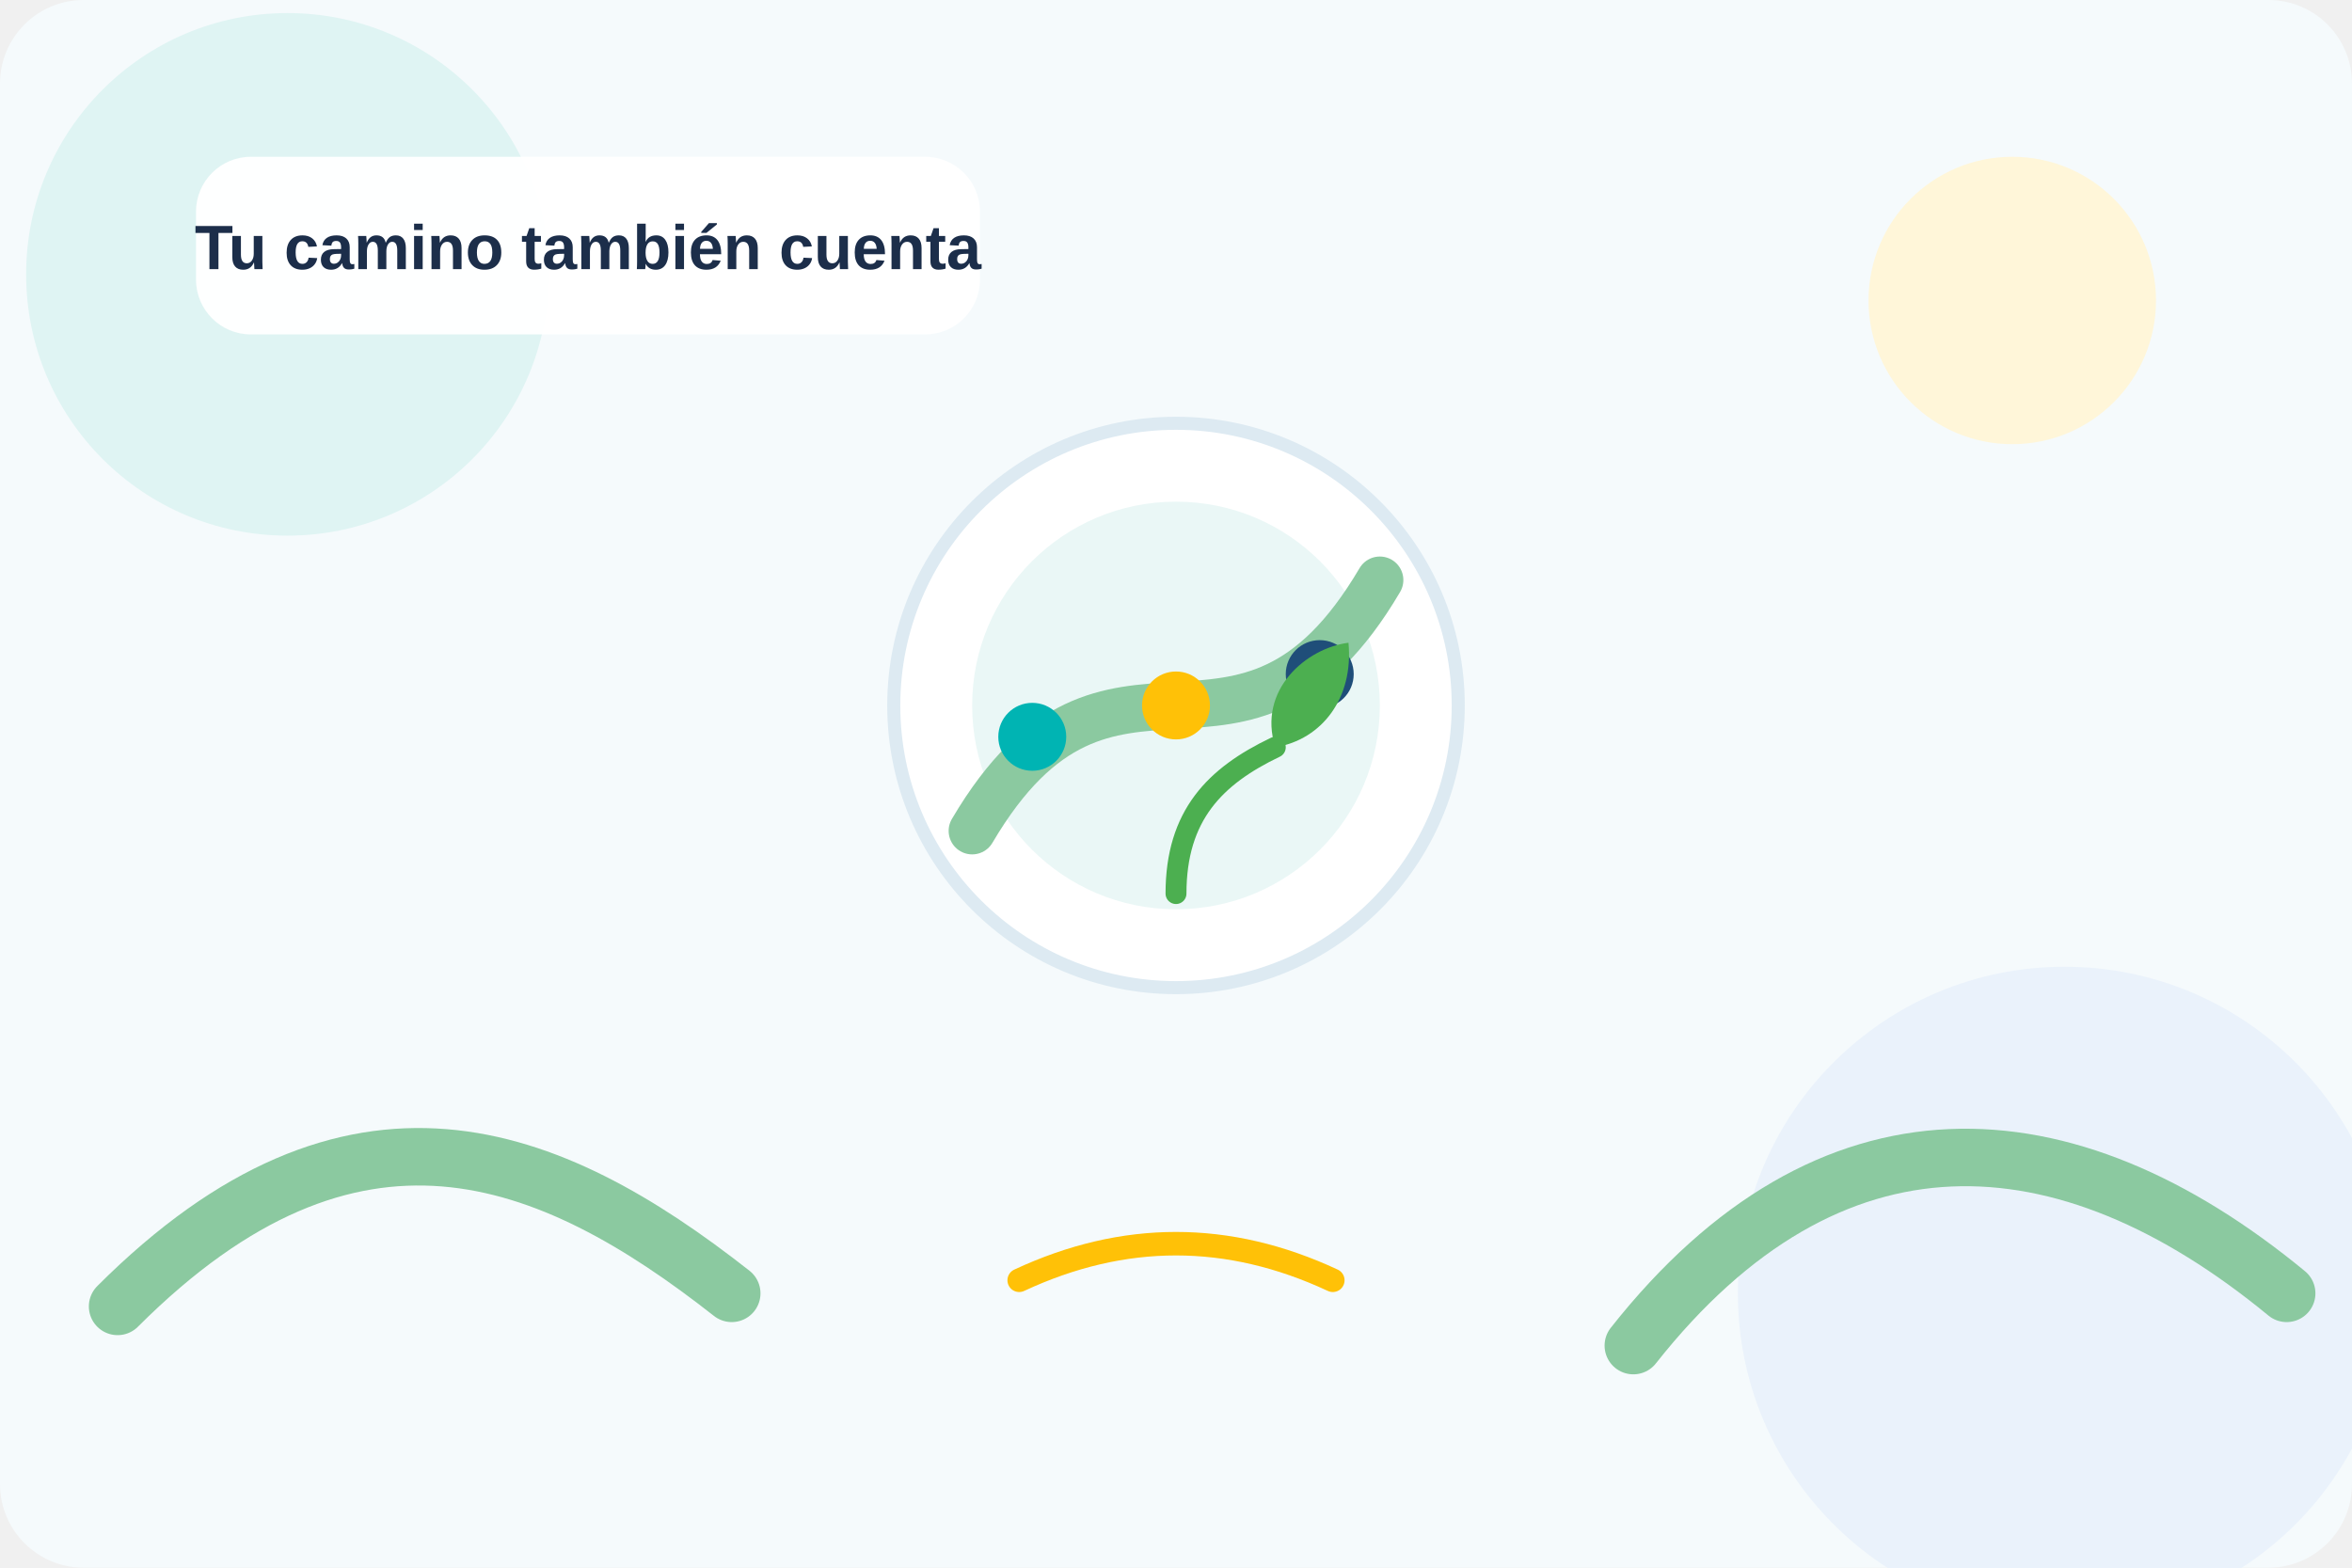
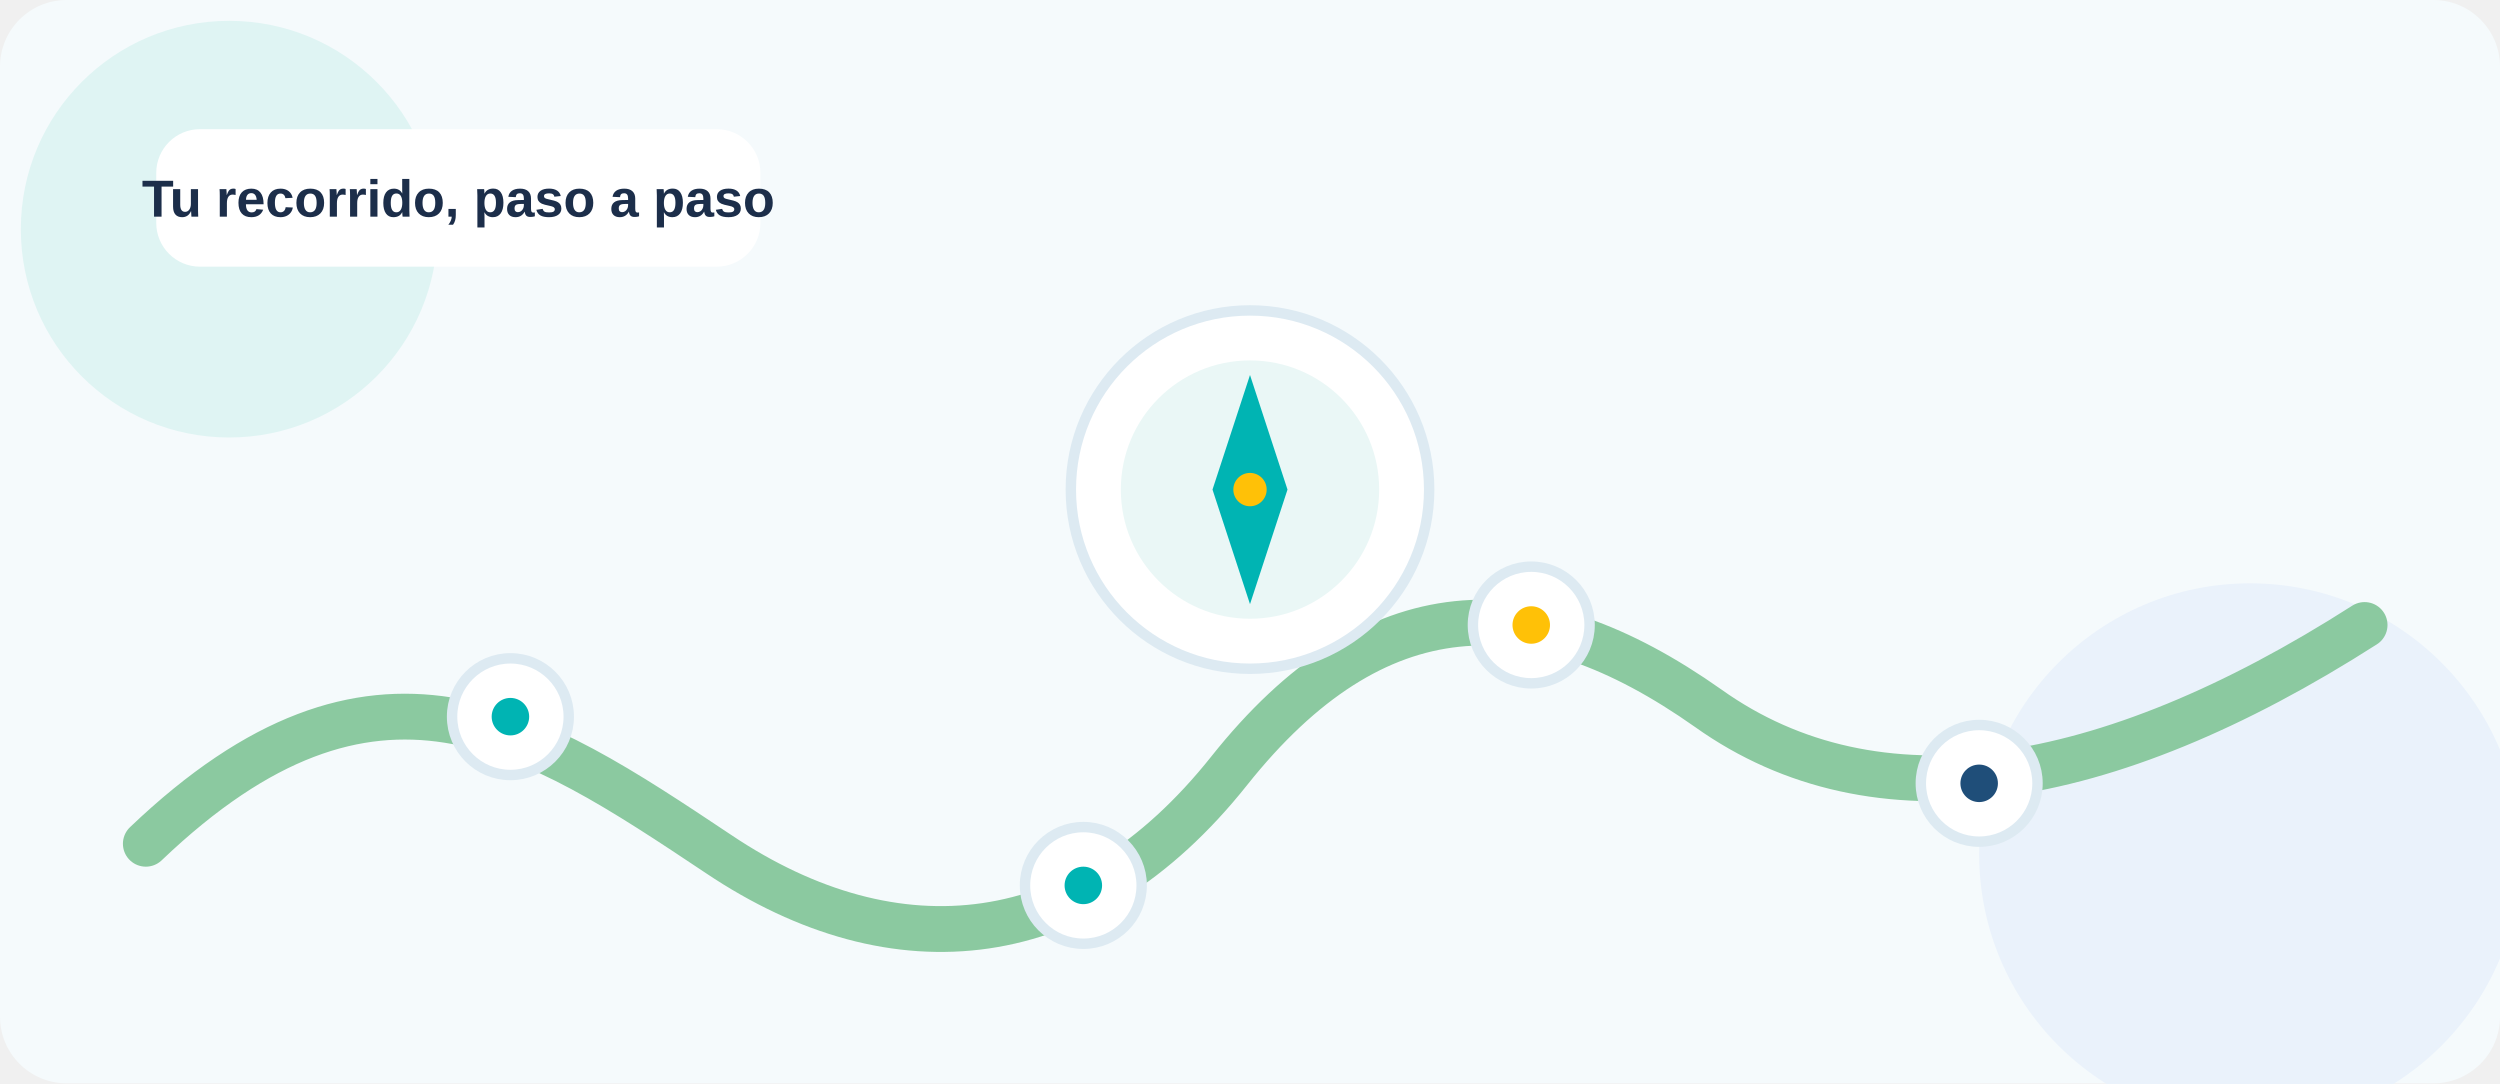
- <svg xmlns="http://www.w3.org/2000/svg" width="900" height="600" viewBox="0 0 900 600" role="img" aria-labelledby="title desc">
-   <rect width="900" height="600" rx="32" fill="#F5FAFC" />
-   <circle cx="110" cy="105" r="100" fill="#DFF4F3" />
-   <circle cx="790" cy="495" r="125" fill="#EAF2FB" />
-   <circle cx="770" cy="115" r="55" fill="#FFF6D9" />
-   <path d="M45 500 C135 410 210 440 280 495" fill="none" stroke="#8BC9A0" stroke-width="22" stroke-linecap="round" />
-   <path d="M625 515 C700 420 790 425 875 495" fill="none" stroke="#8BC9A0" stroke-width="22" stroke-linecap="round" />
-   <rect x="75" y="60" width="300" height="68" rx="21" fill="#FFFFFF" opacity=".96" />
-   <text x="225" y="103" text-anchor="middle" font-family="Poppins,Arial,sans-serif" font-size="24" font-weight="700" fill="#1C2E4A">Tu camino también cuenta</text>
-   <g transform="translate(450 270)">
-     <circle r="108" fill="#FFFFFF" stroke="#DDEAF2" stroke-width="5" />
-     <circle r="78" fill="#EAF7F6" />
-     <path d="M-78 48 C-25 -42 25 42 78 -48" fill="none" stroke="#8BC9A0" stroke-width="18" stroke-linecap="round" />
-     <circle cx="-55" cy="12" r="13" fill="#00B4B3" />
-     <circle cx="0" cy="0" r="13" fill="#FFC107" />
-     <circle cx="55" cy="-12" r="13" fill="#1F4E79" />
-     <path d="M0 72 C0 42 15 27 38 16" fill="none" stroke="#4CAF50" stroke-width="8" stroke-linecap="round" />
-     <path d="M38 16 C31 -6 50 -22 66 -24 C68 -3 56 13 38 16Z" fill="#4CAF50" />
+ <svg xmlns="http://www.w3.org/2000/svg" width="1200" height="520" viewBox="0 0 1200 520">
+   <rect width="1200" height="520" rx="32" fill="#F5FAFC" />
+   <circle cx="110" cy="110" r="100" fill="#DFF4F3" />
+   <circle cx="1080" cy="410" r="130" fill="#EAF2FB" />
+   <path d="M70 405 C180 300 255 350 345 410 C430 467 520 458 590 370 C660 282 735 280 820 340 C900 397 1010 380 1135 300" fill="none" stroke="#8BC9A0" stroke-width="22" stroke-linecap="round" />
+   <g fill="#fff" stroke="#DDEAF2" stroke-width="5">
+     <circle cx="245" cy="344" r="28" />
+     <circle cx="520" cy="425" r="28" />
+     <circle cx="735" cy="300" r="28" />
+     <circle cx="950" cy="376" r="28" />
  </g>
-   <path d="M390 490 Q450 462 510 490" fill="none" stroke="#FFC107" stroke-width="9" stroke-linecap="round" />
+   <circle cx="245" cy="344" r="9" fill="#00B4B3" />
+   <circle cx="520" cy="425" r="9" fill="#00B4B3" />
+   <circle cx="735" cy="300" r="9" fill="#FFC107" />
+   <circle cx="950" cy="376" r="9" fill="#1F4E79" />
+   <rect x="75" y="62" width="290" height="66" rx="21" fill="#fff" />
+   <text x="220" y="104" text-anchor="middle" font-family="Poppins,Arial,sans-serif" font-size="25" font-weight="700" fill="#1C2E4A">Tu recorrido, paso a paso</text>
+   <circle cx="600" cy="235" r="86" fill="#fff" stroke="#DDEAF2" stroke-width="5" />
+   <circle cx="600" cy="235" r="62" fill="#EAF7F6" />
+   <path d="M600 180 L618 235 L600 290 L582 235 Z" fill="#00B4B3" />
+   <circle cx="600" cy="235" r="8" fill="#FFC107" />
</svg>
